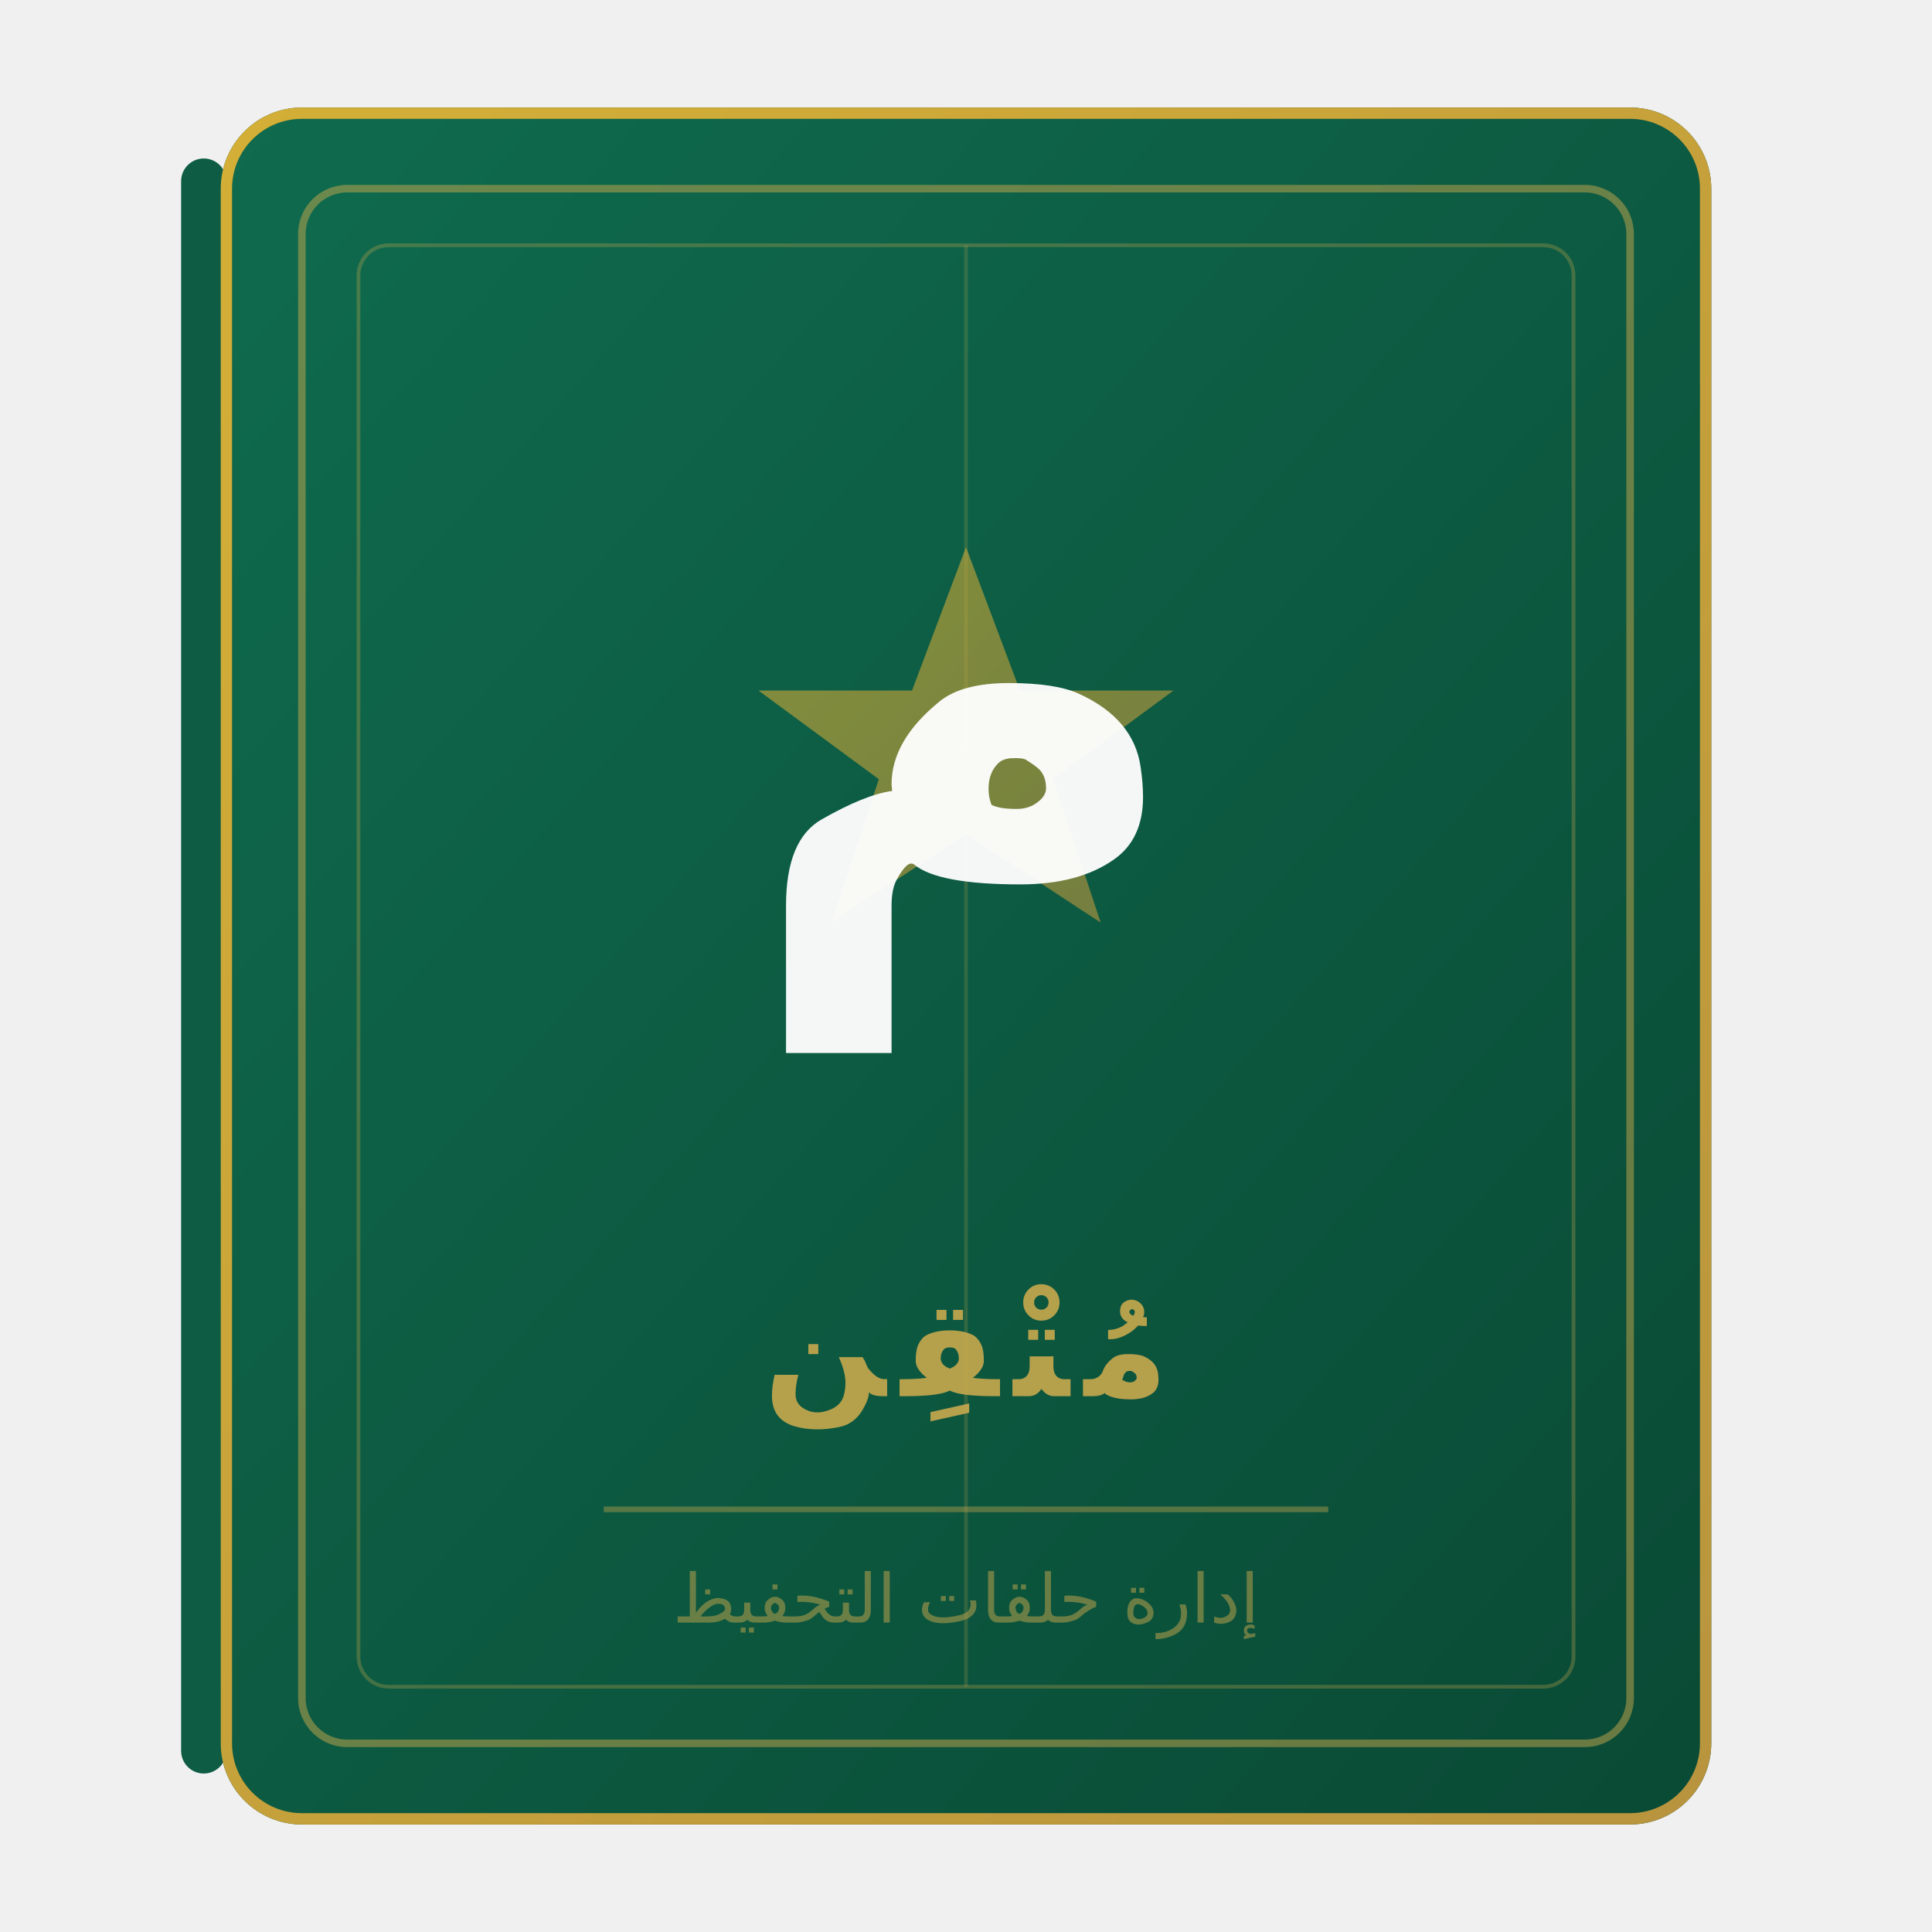
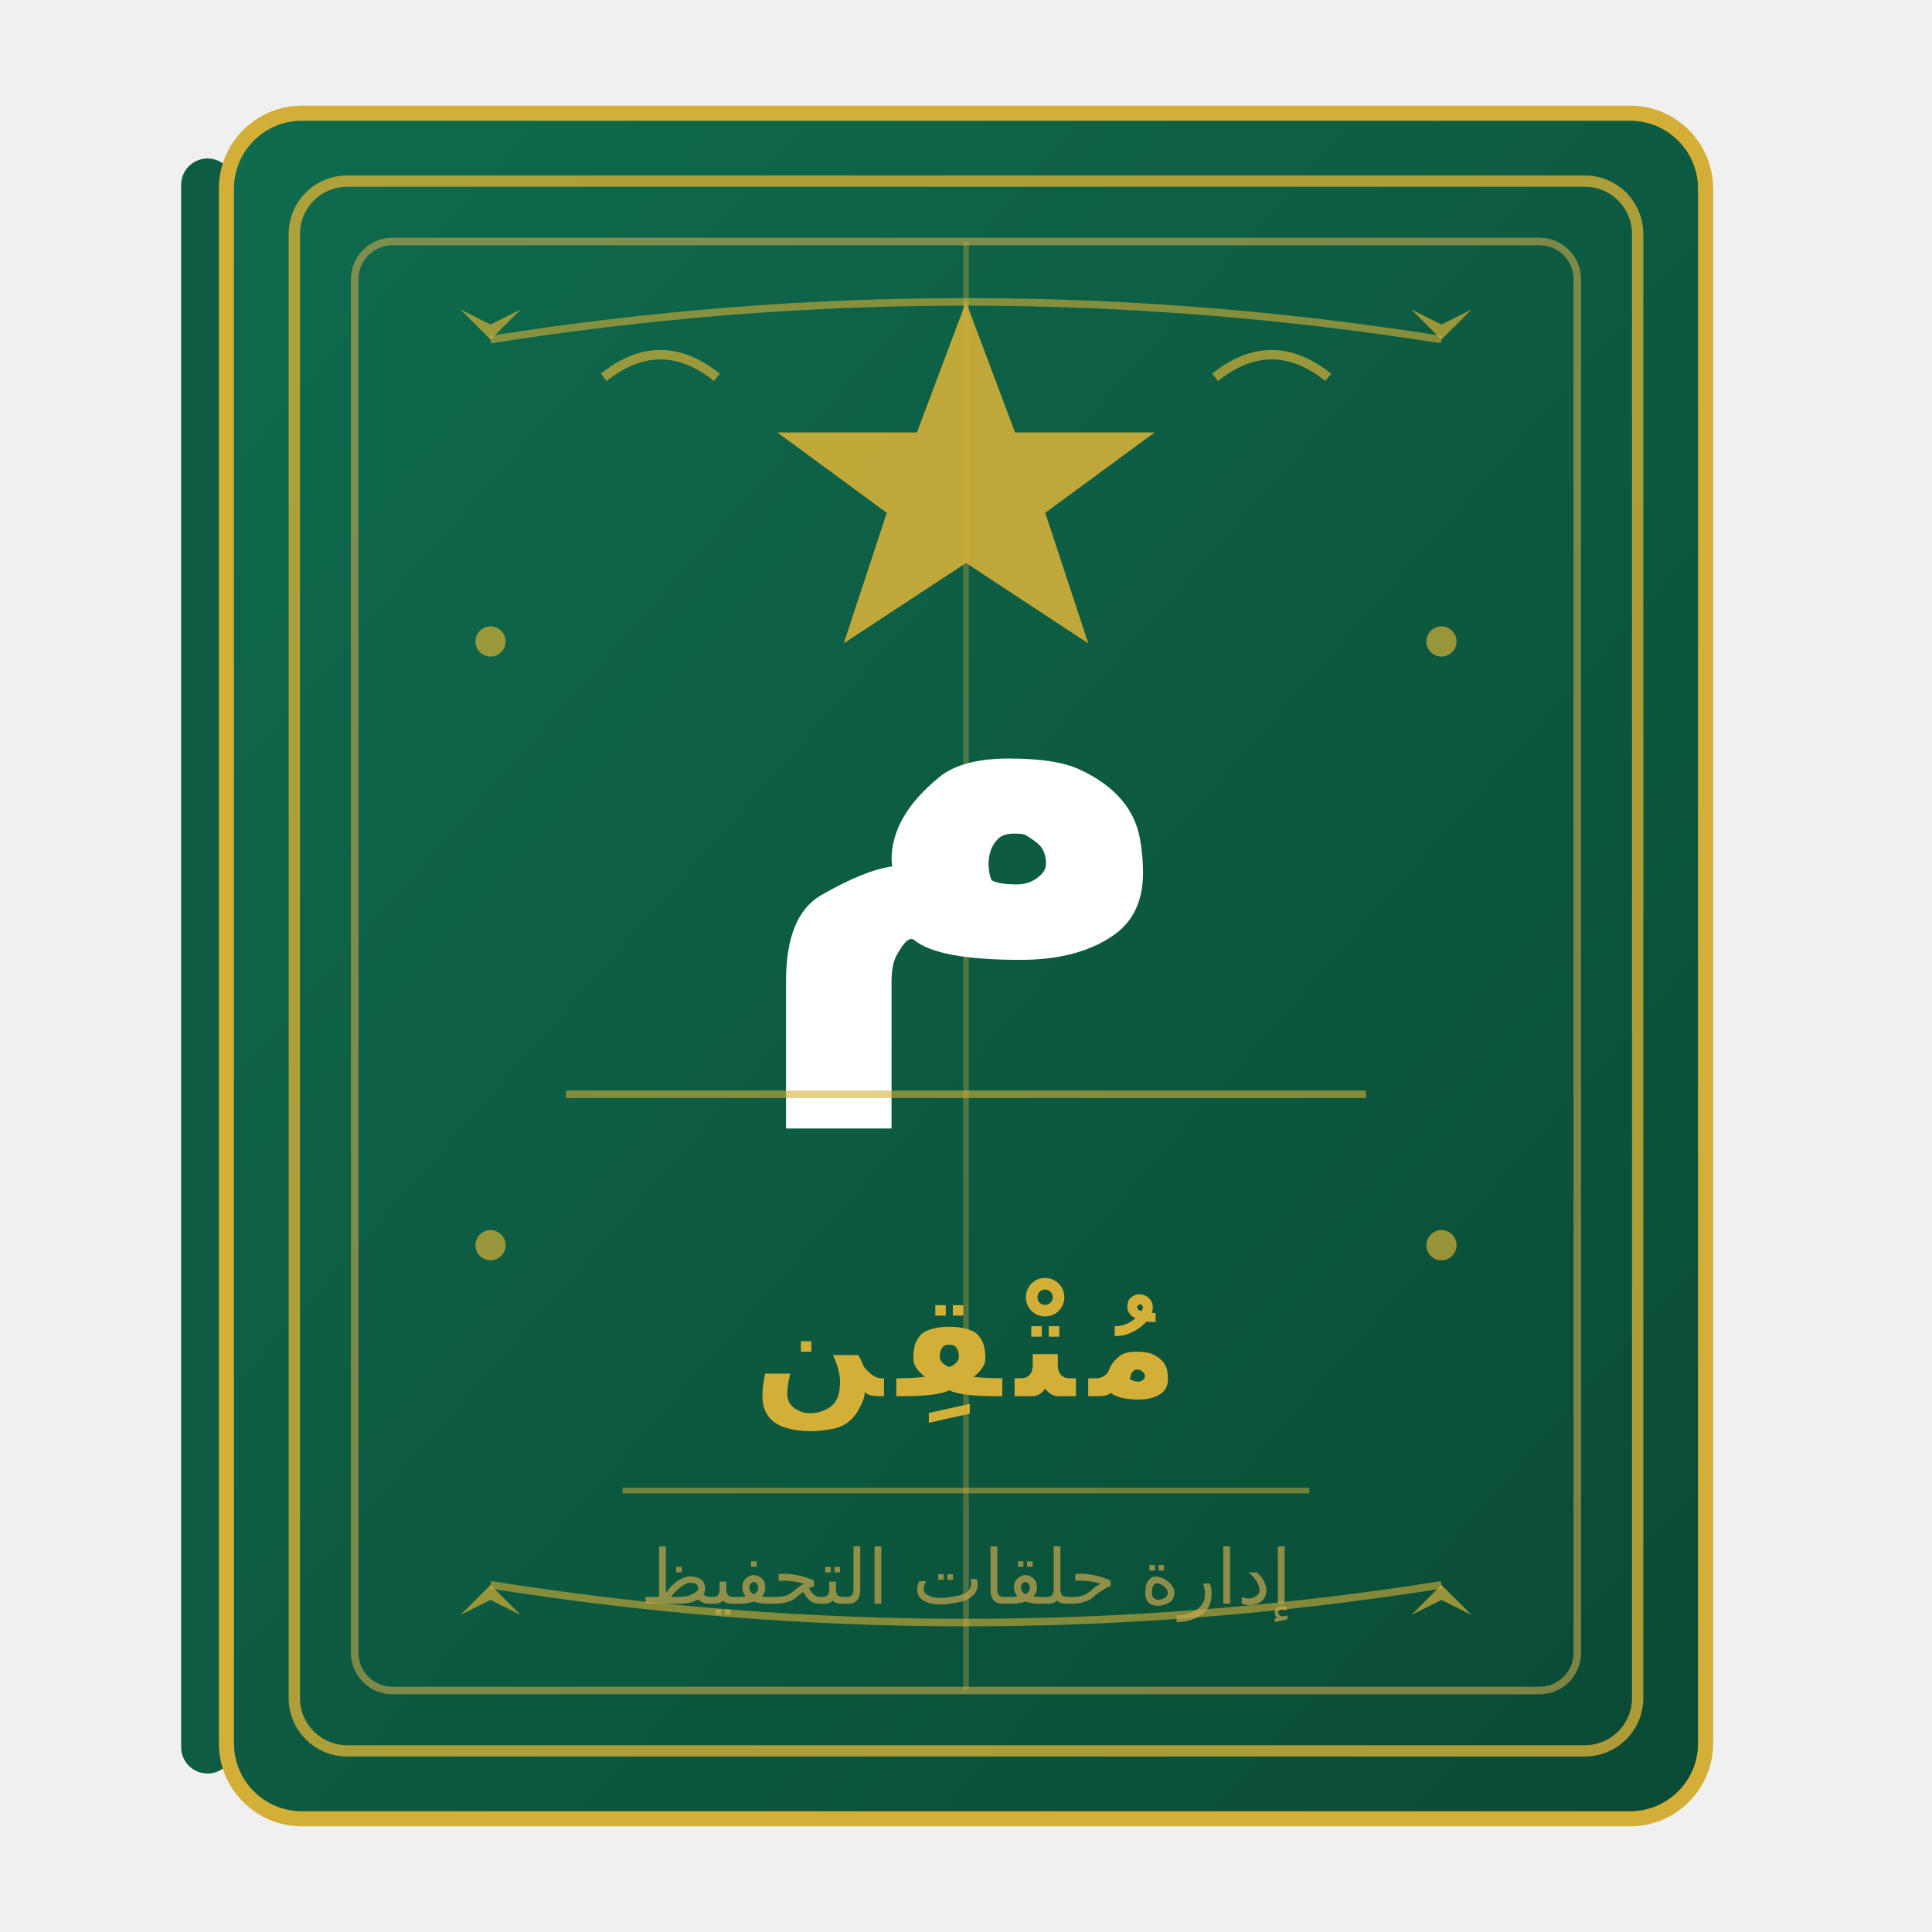
<svg xmlns="http://www.w3.org/2000/svg" viewBox="0 0 512 512">
  <defs>
    <linearGradient id="cover" x1="0%" y1="0%" x2="100%" y2="100%">
      <stop offset="0%" style="stop-color:#0f6b4e" />
      <stop offset="100%" style="stop-color:#0a4a35" />
    </linearGradient>
    <linearGradient id="gold" x1="0%" y1="0%" x2="100%" y2="100%">
      <stop offset="0%" style="stop-color:#d4af37" />
-       <stop offset="100%" style="stop-color:#b8943e" />
+       <stop offset="100%" style="stop-color:#c8a84e" />
    </linearGradient>
  </defs>
  <rect x="60" y="30" width="392" height="452" rx="20" ry="20" fill="url(#cover)" stroke="#0a4a35" stroke-width="3" />
-   <rect x="48" y="42" width="12" height="428" rx="6" fill="#0d5c43" />
-   <rect x="60" y="30" width="392" height="452" rx="20" ry="20" fill="none" stroke="url(#gold)" stroke-width="3" />
-   <rect x="80" y="50" width="352" height="412" rx="12" ry="12" fill="none" stroke="#c8a84e" stroke-width="2" opacity="0.5" />
-   <rect x="95" y="65" width="322" height="382" rx="8" ry="8" fill="none" stroke="#c8a84e" stroke-width="1" opacity="0.3" />
-   <line x1="256" y1="65" x2="256" y2="447" stroke="#c8a84e" stroke-width="1" opacity="0.2" />
-   <g transform="translate(256,200)">
-     <polygon points="0,-55 14.3,-17 55,-17 23.1,6.5 35.7,44.5 0,21.1 -35.7,44.5 -23.1,6.5 -55,-17 -14.3,-17" fill="url(#gold)" opacity="0.6" />
+   <rect x="48" y="42" width="14" height="428" rx="7" fill="#0d5c43" />
+   <rect x="60" y="30" width="392" height="452" rx="20" ry="20" fill="none" stroke="#d4af37" stroke-width="4" />
+   <rect x="78" y="48" width="356" height="416" rx="14" ry="14" fill="none" stroke="#d4af37" stroke-width="3" opacity="0.8" />
+   <rect x="94" y="64" width="324" height="384" rx="10" ry="10" fill="none" stroke="#c8a84e" stroke-width="2" opacity="0.6" />
+   <line x1="256" y1="64" x2="256" y2="448" stroke="#c8a84e" stroke-width="1.5" opacity="0.35" />
+   <g transform="translate(256,130)">
+     <polygon points="0,-50 13,-15.4 50,-15.4 21,5.9 32.4,40.5 0,19.2 -32.4,40.5 -21,5.9 -50,-15.4 -13,-15.4" fill="#d4af37" opacity="0.9" />
  </g>
-   <text x="256" y="240" text-anchor="middle" font-family="'Traditional Arabic','Arial'" font-weight="bold" font-size="160" fill="white" opacity="0.95">م</text>
-   <text x="256" y="370" text-anchor="middle" font-family="'Traditional Arabic','Arial'" font-weight="bold" font-size="36" fill="#c8a84e" opacity="0.9" letter-spacing="4">مُتْقِن</text>
-   <line x1="160" y1="400" x2="352" y2="400" stroke="#c8a84e" stroke-width="1.5" opacity="0.4" />
-   <text x="256" y="430" text-anchor="middle" font-family="'Traditional Arabic','Arial'" font-size="18" fill="#c8a84e" opacity="0.5">إدارة حلقات التحفيظ</text>
+   <g transform="translate(160,100)">
+     <path d="M0,0 Q15,-12 30,0" fill="none" stroke="#d4af37" stroke-width="2.5" opacity="0.7" />
+   </g>
+   <g transform="translate(322,100)">
+     <path d="M0,0 Q15,-12 30,0" fill="none" stroke="#d4af37" stroke-width="2.5" opacity="0.7" />
+   </g>
+   <g transform="translate(130,170)">
+     <circle cx="0" cy="0" r="4" fill="#d4af37" opacity="0.7" />
+   </g>
+   <g transform="translate(382,170)">
+     <circle cx="0" cy="0" r="4" fill="#d4af37" opacity="0.7" />
+   </g>
+   <g transform="translate(130,330)">
+     <circle cx="0" cy="0" r="4" fill="#d4af37" opacity="0.7" />
+   </g>
+   <g transform="translate(382,330)">
+     <circle cx="0" cy="0" r="4" fill="#d4af37" opacity="0.7" />
+   </g>
+   <path d="M130,90 Q256,70 382,90" fill="none" stroke="#d4af37" stroke-width="2" opacity="0.6" />
+   <path d="M130,420 Q256,440 382,420" fill="none" stroke="#d4af37" stroke-width="2" opacity="0.6" />
+   <g transform="translate(130,90)">
+     <path d="M0,0 L8,-8 L0,-4 L-8,-8 Z" fill="#d4af37" opacity="0.7" />
+   </g>
+   <g transform="translate(382,90)">
+     <path d="M0,0 L8,-8 L0,-4 L-8,-8 Z" fill="#d4af37" opacity="0.7" />
+   </g>
+   <g transform="translate(130,420)">
+     <path d="M0,0 L8,8 L0,4 L-8,8 Z" fill="#d4af37" opacity="0.7" />
+   </g>
+   <g transform="translate(382,420)">
+     <path d="M0,0 L8,8 L0,4 L-8,8 Z" fill="#d4af37" opacity="0.7" />
+   </g>
+   <text x="256" y="260" text-anchor="middle" font-family="'Traditional Arabic','Arial'" font-weight="bold" font-size="160" fill="white">م</text>
+   <line x1="150" y1="290" x2="362" y2="290" stroke="#d4af37" stroke-width="2" opacity="0.6" />
+   <text x="256" y="370" text-anchor="middle" font-family="'Traditional Arabic','Arial'" font-weight="bold" font-size="38" fill="#d4af37" letter-spacing="4">مُتْقِن</text>
+   <line x1="165" y1="395" x2="347" y2="395" stroke="#d4af37" stroke-width="1.5" opacity="0.5" />
+   <text x="256" y="425" text-anchor="middle" font-family="'Traditional Arabic','Arial'" font-size="20" fill="#c8a84e" opacity="0.7">إدارة حلقات التحفيظ</text>
</svg>
